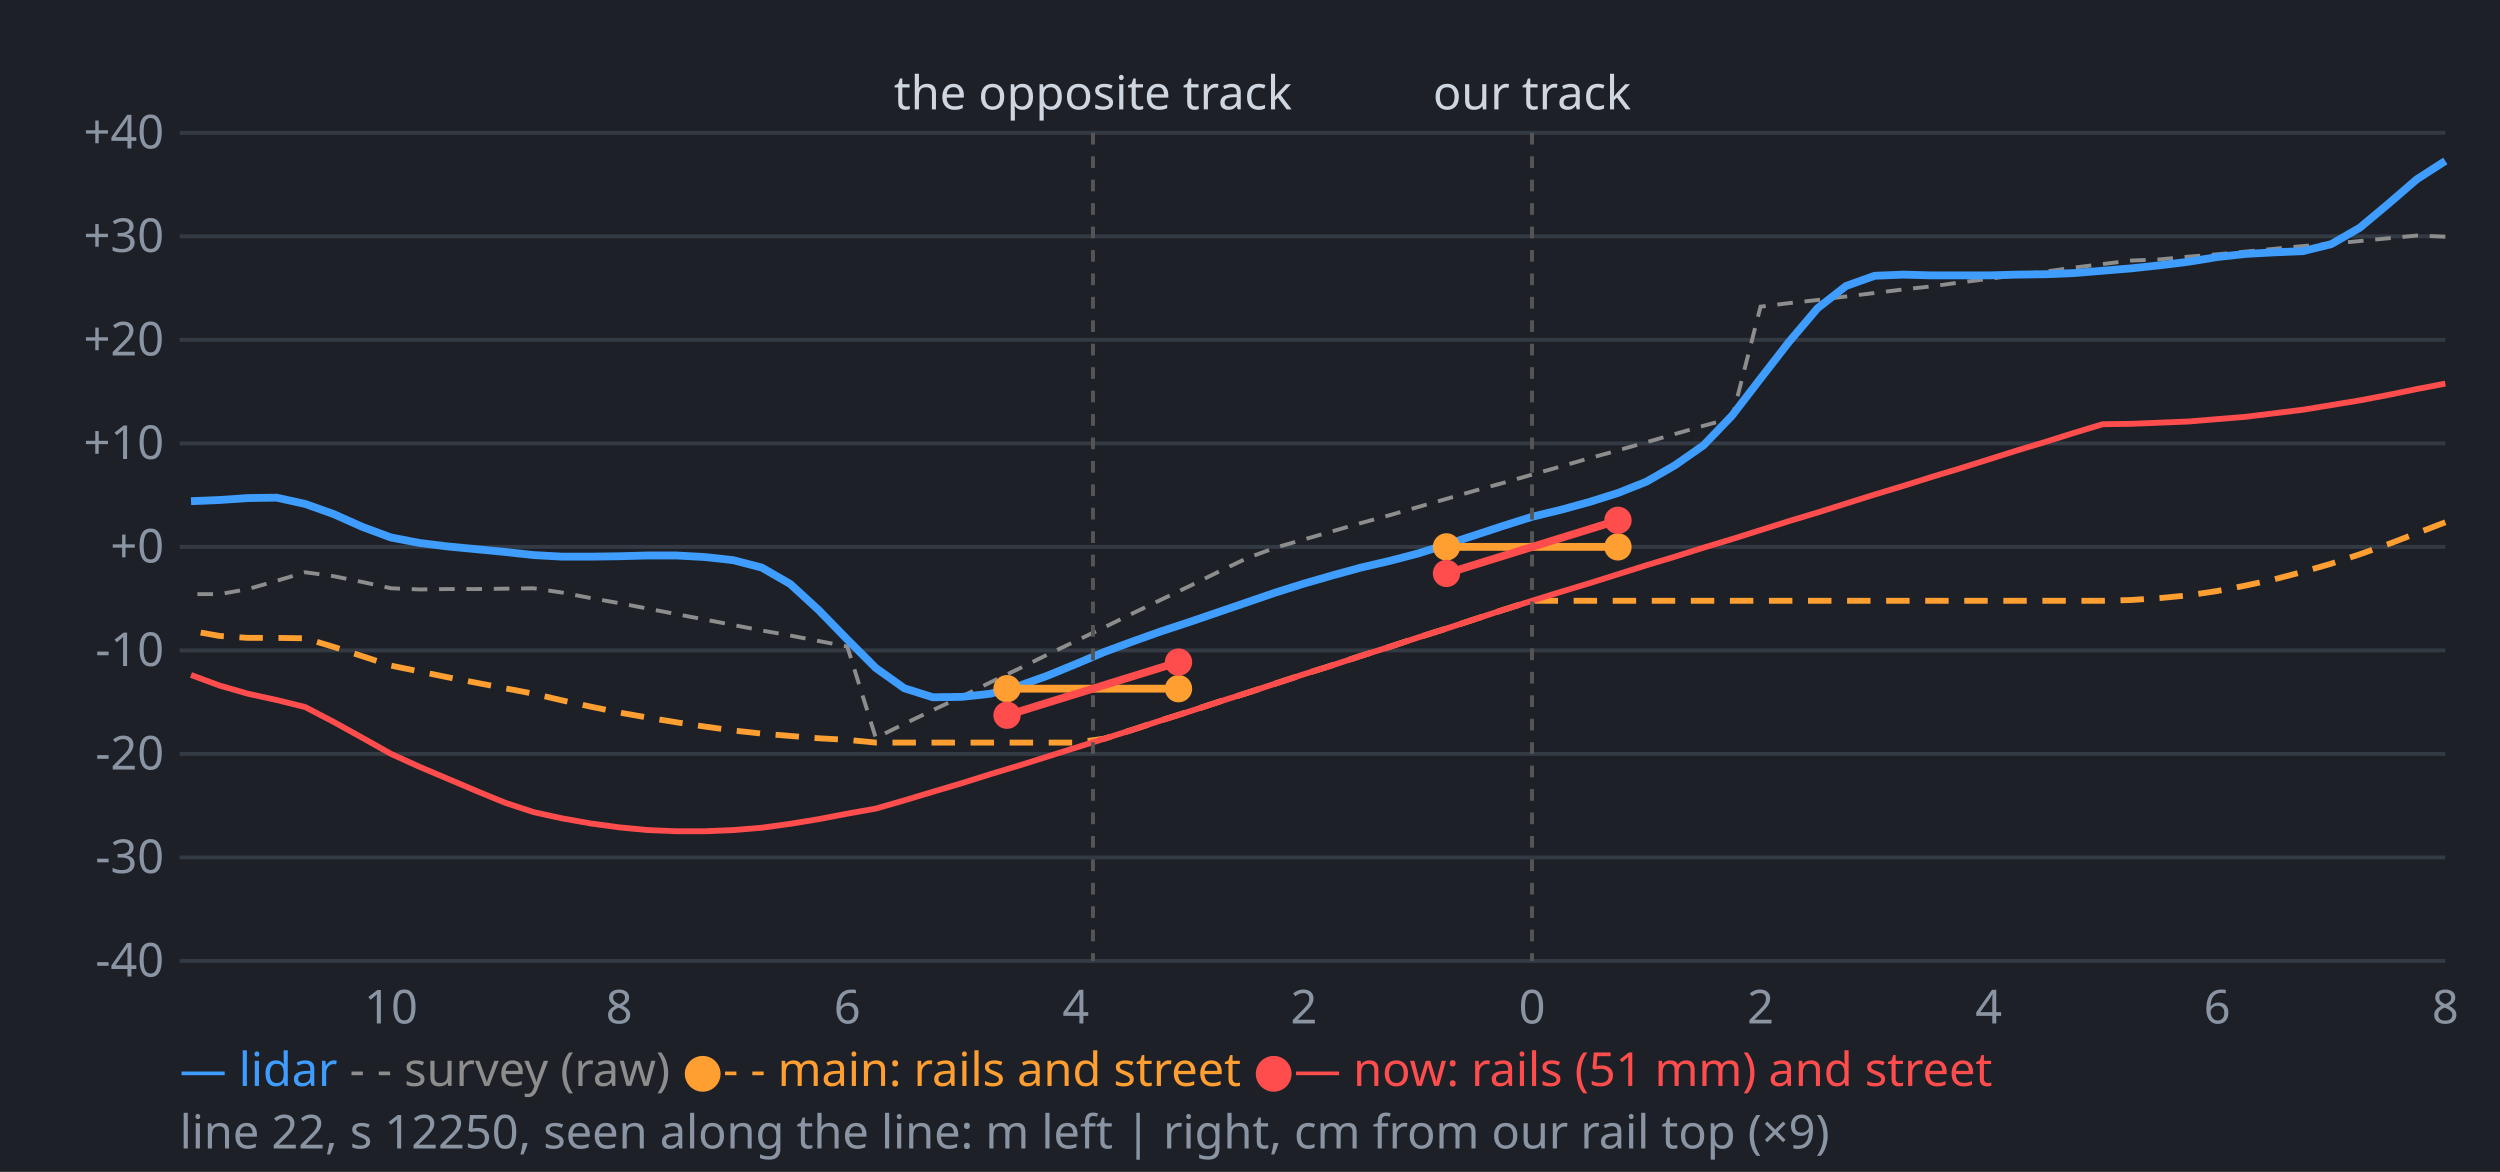
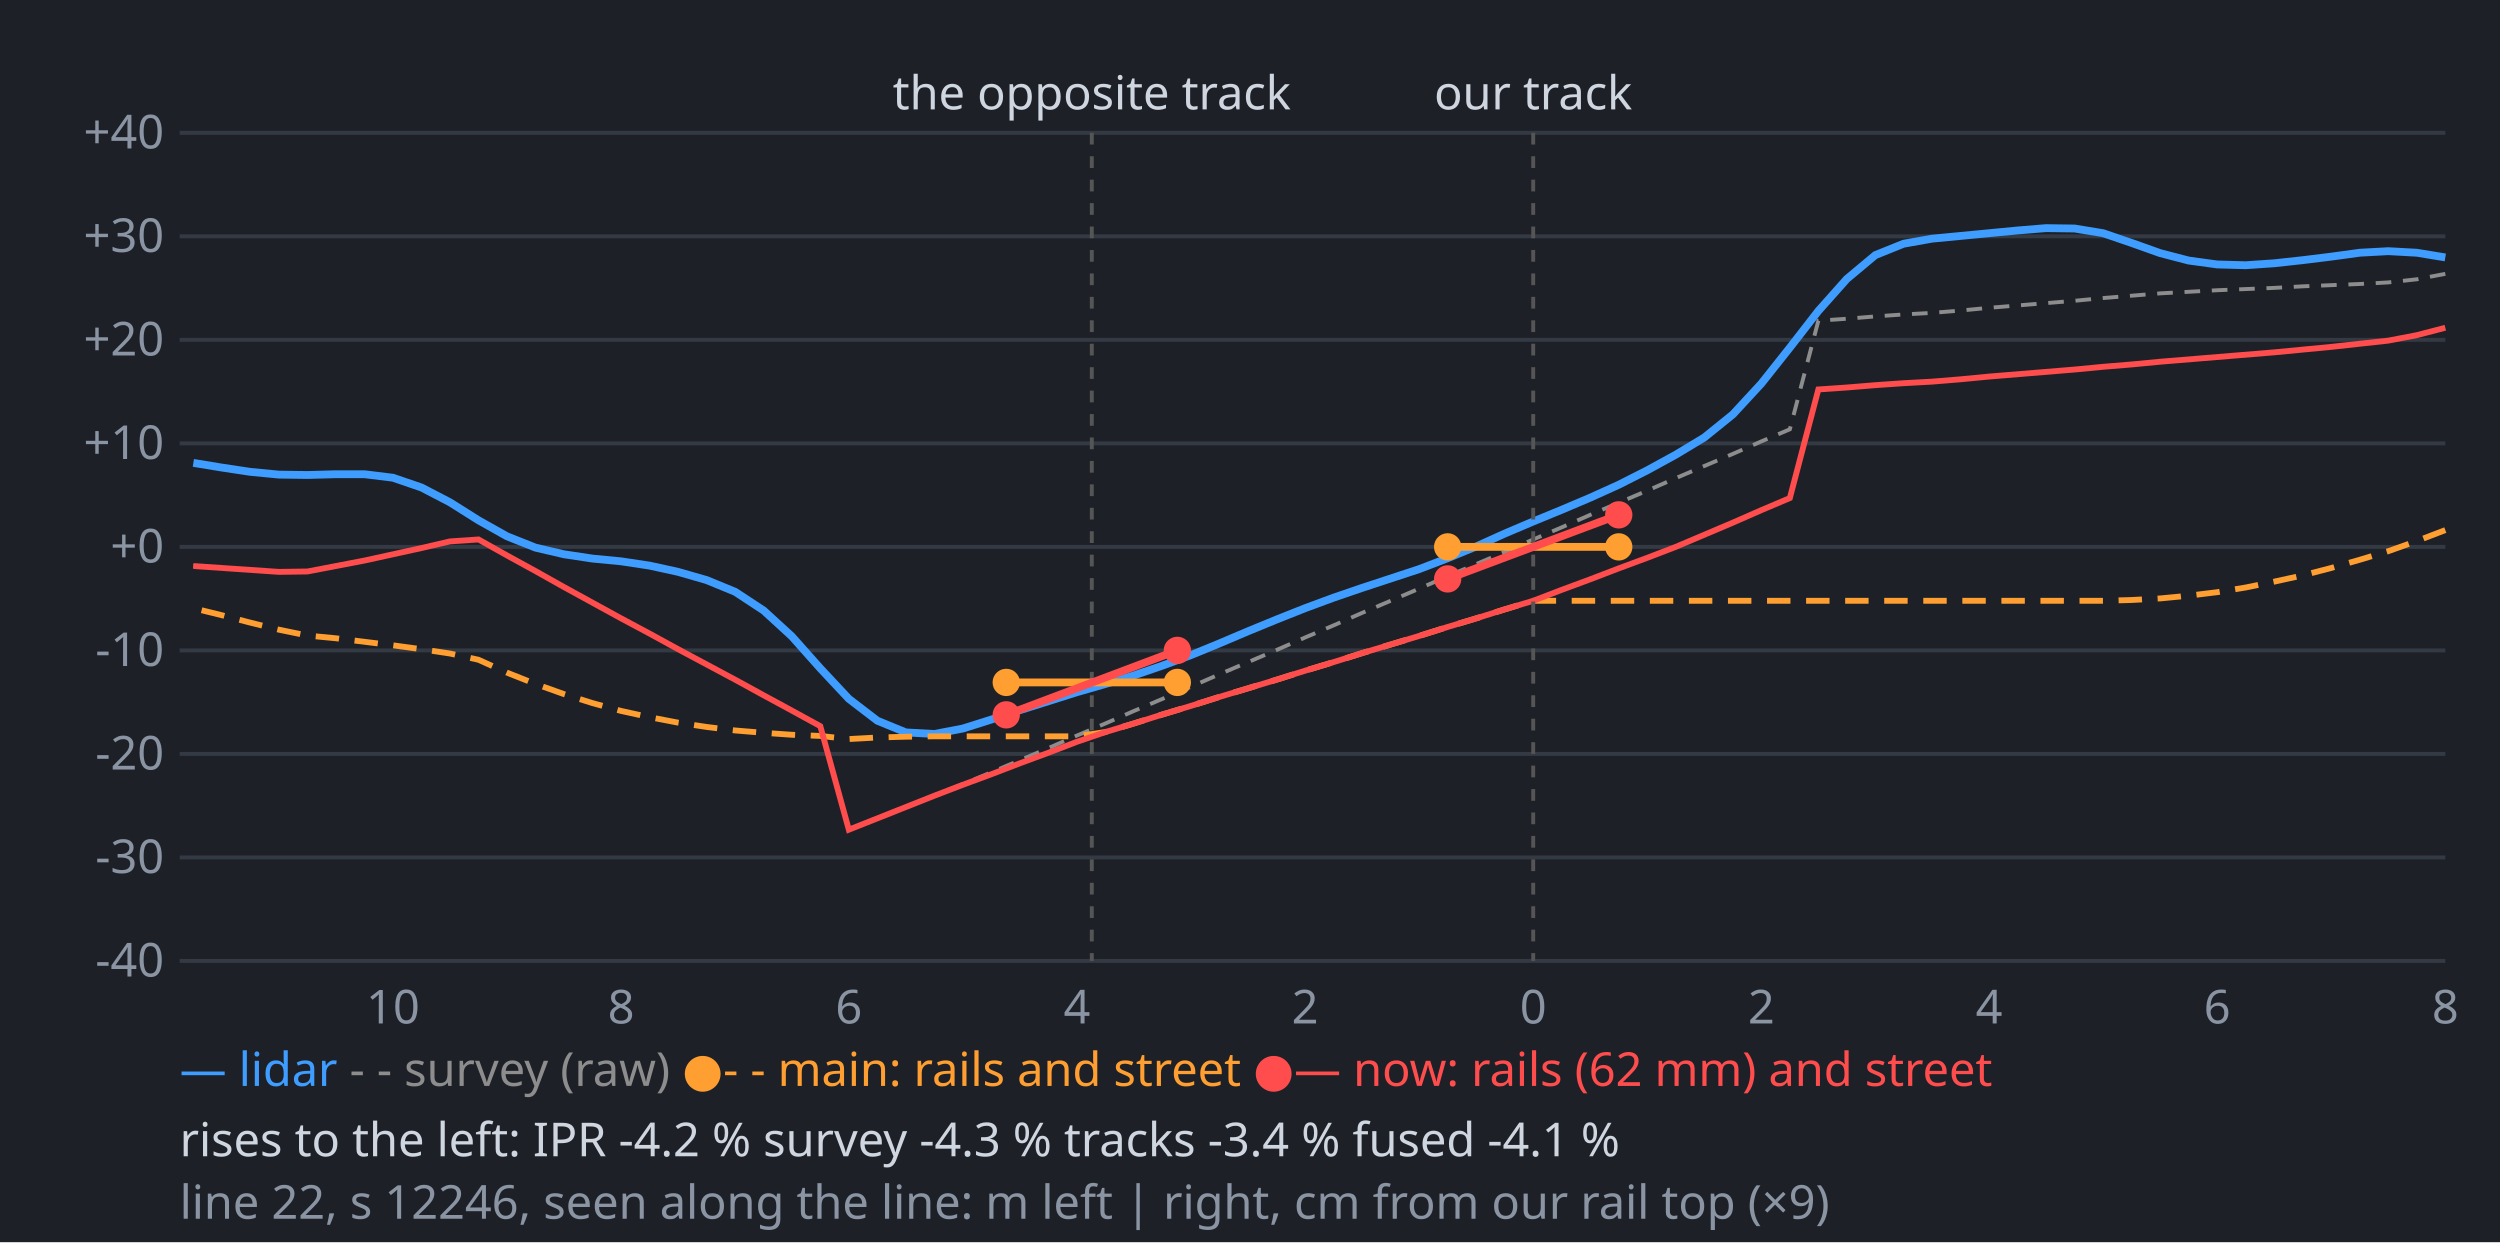
- <svg xmlns="http://www.w3.org/2000/svg" viewBox="0 0 640 300" font-family="sans-serif" font-size="12">
-   <rect width="640" height="300" fill="#1d2127" />
+ <svg xmlns="http://www.w3.org/2000/svg" viewBox="0 0 640 318" font-family="sans-serif" font-size="12">
+   <rect width="640" height="318" fill="#1d2127" />
  <line x1="46" x2="626" y1="246.0" y2="246.0" stroke="#333a44" />
  <text x="42" y="250.0" fill="#8a94a3" text-anchor="end">-40</text>
  <line x1="46" x2="626" y1="219.5" y2="219.5" stroke="#333a44" />
  <text x="42" y="223.5" fill="#8a94a3" text-anchor="end">-30</text>
  <line x1="46" x2="626" y1="193.0" y2="193.0" stroke="#333a44" />
  <text x="42" y="197.0" fill="#8a94a3" text-anchor="end">-20</text>
  <line x1="46" x2="626" y1="166.5" y2="166.5" stroke="#333a44" />
  <text x="42" y="170.5" fill="#8a94a3" text-anchor="end">-10</text>
  <line x1="46" x2="626" y1="140.0" y2="140.0" stroke="#333a44" />
  <text x="42" y="144.0" fill="#8a94a3" text-anchor="end">+0</text>
  <line x1="46" x2="626" y1="113.5" y2="113.5" stroke="#333a44" />
  <text x="42" y="117.5" fill="#8a94a3" text-anchor="end">+10</text>
  <line x1="46" x2="626" y1="87.0" y2="87.0" stroke="#333a44" />
  <text x="42" y="91.0" fill="#8a94a3" text-anchor="end">+20</text>
  <line x1="46" x2="626" y1="60.5" y2="60.5" stroke="#333a44" />
  <text x="42" y="64.5" fill="#8a94a3" text-anchor="end">+30</text>
  <line x1="46" x2="626" y1="34.0" y2="34.0" stroke="#333a44" />
  <text x="42" y="38.0" fill="#8a94a3" text-anchor="end">+40</text>
  <text x="626.0" y="262" fill="#8a94a3" text-anchor="middle">8</text>
  <text x="567.6" y="262" fill="#8a94a3" text-anchor="middle">6</text>
-   <text x="509.1" y="262" fill="#8a94a3" text-anchor="middle">4</text>
-   <text x="450.7" y="262" fill="#8a94a3" text-anchor="middle">2</text>
-   <text x="392.2" y="262" fill="#8a94a3" text-anchor="middle">0</text>
-   <text x="333.8" y="262" fill="#8a94a3" text-anchor="middle">2</text>
-   <text x="275.4" y="262" fill="#8a94a3" text-anchor="middle">4</text>
-   <text x="216.9" y="262" fill="#8a94a3" text-anchor="middle">6</text>
-   <text x="158.5" y="262" fill="#8a94a3" text-anchor="middle">8</text>
-   <text x="100.1" y="262" fill="#8a94a3" text-anchor="middle">10</text>
-   <polyline fill="none" stroke="#8d8d8d" stroke-width="1" stroke-dasharray="4 3" points="626.0,60.6 618.7,60.3 611.4,61.0 604.1,61.7 596.8,62.4 589.5,63.0 582.2,63.7 574.9,64.4 567.6,65.1 560.3,65.7 553.0,66.4 545.6,66.7 538.3,67.6 531.0,68.5 523.7,69.5 516.4,70.4 509.1,71.4 501.8,72.3 494.5,73.3 487.2,74.1 479.9,75.0 472.6,75.9 465.3,76.8 458.0,77.6 450.7,78.5 443.4,107.0 436.1,109.0 428.8,111.1 421.5,113.2 414.2,115.3 406.9,117.3 399.6,119.4 392.2,121.5 384.9,123.6 377.6,125.6 370.3,127.7 363.0,129.8 355.7,131.9 348.4,133.9 341.1,136.0 333.8,138.1 326.5,140.2 319.2,142.9 311.9,146.4 304.6,150.0 297.3,153.5 290.0,157.0 282.7,160.6 275.4,164.1 268.1,167.6 260.8,171.2 253.5,174.7 246.2,178.3 238.8,181.8 231.5,185.3 224.2,188.9 216.9,165.5 209.6,164.1 202.3,162.7 195.0,161.4 187.7,160.0 180.4,158.6 173.1,157.2 165.8,155.8 158.5,154.4 151.2,153.1 143.9,151.7 136.6,150.6 129.3,150.7 122.0,150.8 114.7,150.8 107.4,150.9 100.1,150.6 92.8,149.0 85.4,147.5 78.1,146.5 70.8,148.7 63.5,150.8 56.2,152.1 48.9,152.1" />
-   <polyline fill="none" stroke="#3e9dff" stroke-width="2" points="626.0,41.2 618.7,45.9 611.4,52.2 604.1,58.3 596.8,62.5 589.5,64.3 582.2,64.6 574.9,65.0 567.6,65.8 560.3,67.0 553.0,67.9 545.6,68.7 538.3,69.3 531.0,69.9 523.7,70.2 516.4,70.3 509.1,70.5 501.8,70.5 494.5,70.5 487.2,70.3 479.9,70.6 472.6,73.2 465.3,78.9 458.0,87.5 450.7,96.9 443.4,106.4 436.1,114.0 428.8,119.1 421.5,123.3 414.2,126.2 406.9,128.5 399.6,130.5 392.2,132.3 384.9,134.6 377.6,137.0 370.3,139.4 363.0,141.7 355.7,143.6 348.4,145.3 341.1,147.3 333.8,149.4 326.5,151.7 319.2,154.2 311.9,156.7 304.6,159.2 297.3,161.6 290.0,164.2 282.7,166.9 275.4,170.0 268.1,173.0 260.8,175.6 253.5,177.6 246.2,178.4 238.8,178.5 231.5,176.2 224.2,171.0 216.9,163.7 209.6,156.2 202.3,149.5 195.0,145.3 187.7,143.4 180.4,142.6 173.1,142.2 165.8,142.2 158.5,142.4 151.2,142.5 143.9,142.5 136.6,142.1 129.3,141.3 122.0,140.6 114.7,139.9 107.4,139.0 100.1,137.6 92.8,134.9 85.4,131.6 78.1,129.0 70.8,127.4 63.5,127.5 56.2,128.0 48.9,128.3" />
-   <polyline fill="none" stroke="#ff9e31" stroke-width="1.5" stroke-dasharray="6 4" points="626.0,133.7 618.7,136.5 611.4,139.3 604.1,141.9 596.8,144.3 589.5,146.4 582.2,148.3 574.9,149.9 567.6,151.3 560.3,152.4 553.0,153.1 545.6,153.6 538.3,153.8 531.0,153.8 523.7,153.8 516.4,153.8 509.1,153.8 501.8,153.8 494.5,153.8 487.2,153.8 479.9,153.8 472.6,153.8 465.3,153.8 458.0,153.8 450.7,153.8 443.4,153.8 436.1,153.8 428.8,153.8 421.5,153.8 414.2,153.8 406.9,153.8 399.6,153.8 392.2,153.8 384.9,156.1 377.6,158.5 370.3,160.9 363.0,163.2 355.7,165.6 348.4,167.9 341.1,170.3 333.8,172.6 326.5,175.0 319.2,177.4 311.9,179.7 304.6,182.1 297.3,184.4 290.0,186.8 282.7,189.1 275.4,190.1 268.1,190.1 260.8,190.1 253.5,190.1 246.2,190.1 238.8,190.1 231.5,190.1 224.2,190.1 216.9,189.4 209.6,189.0 202.3,188.4 195.0,187.8 187.7,187.0 180.4,186.0 173.1,184.9 165.8,183.7 158.5,182.4 151.2,180.9 143.9,179.3 136.6,177.6 129.3,176.2 122.0,174.8 114.7,173.4 107.4,171.9 100.1,170.4 92.8,168.0 85.4,165.6 78.1,163.4 70.8,163.3 63.5,163.3 56.2,162.8 48.9,161.5" />
-   <polyline fill="none" stroke="#ff4d4d" stroke-width="1.5" points="626.0,98.2 618.7,99.6 611.4,101.1 604.1,102.5 596.8,103.7 589.5,104.9 582.2,105.8 574.9,106.7 567.6,107.3 560.3,107.9 553.0,108.2 545.6,108.5 538.3,108.6 531.0,110.8 523.7,113.1 516.4,115.3 509.1,117.6 501.8,119.9 494.5,122.1 487.2,124.4 479.9,126.6 472.6,128.9 465.3,131.2 458.0,133.4 450.7,135.7 443.4,138.0 436.1,140.2 428.8,142.5 421.5,144.7 414.2,147.0 406.9,149.3 399.6,151.5 392.2,153.8 384.9,156.1 377.6,158.5 370.3,160.9 363.0,163.2 355.7,165.6 348.4,167.9 341.1,170.3 333.8,172.6 326.5,175.0 319.2,177.4 311.9,179.7 304.6,182.1 297.3,184.4 290.0,186.8 282.7,189.1 275.4,191.4 268.1,193.7 260.8,196.0 253.5,198.2 246.2,200.5 238.8,202.7 231.5,204.9 224.2,207.0 216.9,208.3 209.6,209.7 202.3,210.9 195.0,211.9 187.7,212.5 180.4,212.8 173.1,212.8 165.8,212.5 158.5,211.8 151.2,210.8 143.9,209.5 136.6,207.9 129.3,205.5 122.0,202.5 114.7,199.4 107.4,196.3 100.1,193.0 92.8,188.9 85.4,184.8 78.1,181.0 70.8,179.2 63.5,177.6 56.2,175.5 48.9,172.8" />
-   <line x1="392.2" x2="392.2" y1="34" y2="246" stroke="#555" stroke-dasharray="3 3" />
-   <text x="392.2" y="28" fill="#cfd6df" text-anchor="middle">our track</text>
-   <line x1="370.3" y1="140.0" x2="414.2" y2="140.0" stroke="#ff9e31" stroke-width="2" />
-   <circle cx="370.3" cy="140.0" r="3.5" fill="#ff9e31" />
-   <circle cx="414.2" cy="140.0" r="3.5" fill="#ff9e31" />
-   <line x1="370.3" y1="146.8" x2="414.2" y2="133.2" stroke="#ff4d4d" stroke-width="2" />
-   <circle cx="370.3" cy="146.8" r="3.5" fill="#ff4d4d" />
-   <circle cx="414.2" cy="133.2" r="3.5" fill="#ff4d4d" />
-   <line x1="279.8" x2="279.8" y1="34" y2="246" stroke="#555" stroke-dasharray="3 3" />
-   <text x="279.8" y="28" fill="#cfd6df" text-anchor="middle">the opposite track</text>
-   <line x1="257.8" y1="176.3" x2="301.7" y2="176.3" stroke="#ff9e31" stroke-width="2" />
-   <circle cx="257.8" cy="176.3" r="3.5" fill="#ff9e31" />
-   <circle cx="301.7" cy="176.3" r="3.5" fill="#ff9e31" />
-   <line x1="257.8" y1="183.1" x2="301.7" y2="169.5" stroke="#ff4d4d" stroke-width="2" />
-   <circle cx="257.8" cy="183.1" r="3.5" fill="#ff4d4d" />
-   <circle cx="301.7" cy="169.5" r="3.5" fill="#ff4d4d" />
+   <text x="509.2" y="262" fill="#8a94a3" text-anchor="middle">4</text>
+   <text x="450.9" y="262" fill="#8a94a3" text-anchor="middle">2</text>
+   <text x="392.5" y="262" fill="#8a94a3" text-anchor="middle">0</text>
+   <text x="334.1" y="262" fill="#8a94a3" text-anchor="middle">2</text>
+   <text x="275.7" y="262" fill="#8a94a3" text-anchor="middle">4</text>
+   <text x="217.3" y="262" fill="#8a94a3" text-anchor="middle">6</text>
+   <text x="159.0" y="262" fill="#8a94a3" text-anchor="middle">8</text>
+   <text x="100.6" y="262" fill="#8a94a3" text-anchor="middle">10</text>
+   <polyline fill="none" stroke="#8d8d8d" stroke-width="1" stroke-dasharray="4 3" points="626.0,70.1 618.7,71.5 611.4,72.3 604.1,72.7 596.8,73.0 589.5,73.3 582.2,73.7 574.9,74.0 567.6,74.3 560.3,74.7 553.0,75.1 545.7,75.7 538.4,76.3 531.1,77.0 523.8,77.6 516.5,78.2 509.2,78.8 501.9,79.5 494.6,80.1 487.3,80.5 480.1,81.0 472.8,81.6 465.5,82.1 458.2,109.9 450.9,113.0 443.6,116.2 436.3,119.3 429.0,122.4 421.7,125.6 414.4,128.7 407.1,131.8 399.8,135.0 392.5,138.1 385.2,141.3 377.9,144.4 370.6,147.5 363.3,150.7 356.0,153.8 348.7,156.9 341.4,160.1 334.1,163.2 326.8,166.4 319.5,169.5 312.2,172.6 304.9,175.8 297.6,178.9 290.3,182.0 283.0,185.2 275.7,188.3 268.4,191.5 261.1,194.6 253.8,197.7 246.5,200.7 239.2,203.6 231.9,206.5 224.6,209.4 217.3,212.3 210.0,185.8 202.7,181.8 195.5,177.9 188.2,174.0 180.9,170.0 173.6,166.1 166.3,162.2 159.0,158.2 151.7,154.2 144.4,150.2 137.1,146.2 129.8,142.1 122.5,138.1 115.2,138.6 107.9,140.2 100.6,141.9 93.3,143.5 86.0,144.9 78.7,146.3 71.4,146.4 64.1,145.9 56.8,145.4 49.5,144.9" />
+   <polyline fill="none" stroke="#3e9dff" stroke-width="2" points="626.0,65.9 618.7,64.7 611.4,64.3 604.1,64.7 596.8,65.7 589.5,66.6 582.2,67.4 574.9,67.9 567.6,67.7 560.3,66.7 553.0,64.8 545.7,62.2 538.4,59.7 531.1,58.5 523.8,58.4 516.5,59.0 509.2,59.7 501.9,60.4 494.6,61.1 487.3,62.4 480.1,65.3 472.8,71.4 465.5,79.6 458.2,89.0 450.9,98.2 443.6,106.1 436.3,112.0 429.0,116.4 421.7,120.4 414.4,124.1 407.1,127.4 399.8,130.5 392.5,133.5 385.2,136.6 377.9,139.9 370.6,142.9 363.3,145.7 356.0,148.1 348.7,150.5 341.4,153.0 334.1,155.7 326.8,158.6 319.5,161.6 312.2,164.7 304.9,167.7 297.6,170.4 290.3,172.9 283.0,175.1 275.7,177.2 268.4,179.5 261.1,181.8 253.8,184.2 246.5,186.5 239.2,187.9 231.9,187.5 224.6,184.5 217.3,178.9 210.0,171.1 202.7,162.9 195.5,156.3 188.2,151.5 180.9,148.5 173.6,146.4 166.3,144.8 159.0,143.7 151.7,143.0 144.4,141.9 137.1,140.2 129.8,137.3 122.5,133.2 115.2,128.6 107.9,124.8 100.6,122.3 93.3,121.4 86.0,121.4 78.7,121.6 71.4,121.5 64.1,120.8 56.8,119.7 49.5,118.5" />
+   <polyline fill="none" stroke="#ff9e31" stroke-width="1.5" stroke-dasharray="6 4" points="626.0,135.7 618.7,138.5 611.4,141.1 604.1,143.3 596.8,145.4 589.5,147.3 582.2,148.9 574.9,150.4 567.6,151.6 560.3,152.5 553.0,153.2 545.7,153.6 538.4,153.8 531.1,153.8 523.8,153.8 516.5,153.8 509.2,153.8 501.9,153.8 494.6,153.8 487.3,153.8 480.1,153.8 472.8,153.8 465.5,153.8 458.2,153.8 450.9,153.8 443.6,153.8 436.3,153.8 429.0,153.8 421.7,153.8 414.4,153.8 407.1,153.8 399.8,153.8 392.5,153.8 385.2,156.0 377.9,158.3 370.6,160.5 363.3,162.8 356.0,165.0 348.7,167.2 341.4,169.5 334.1,171.7 326.8,174.0 319.5,176.2 312.2,178.4 304.9,180.7 297.6,182.9 290.3,185.2 283.0,187.4 275.7,188.5 268.4,188.5 261.1,188.5 253.8,188.5 246.5,188.5 239.2,188.5 231.9,188.6 224.6,188.8 217.3,189.2 210.0,188.4 202.7,188.1 195.5,187.6 188.2,187.0 180.9,186.1 173.6,185.0 166.3,183.6 159.0,182.0 151.7,180.0 144.4,177.7 137.1,175.1 129.8,172.2 122.5,168.9 115.2,167.3 107.9,166.2 100.6,165.2 93.3,164.3 86.0,163.4 78.7,162.7 71.4,161.2 64.1,159.4 56.8,157.5 49.5,155.7" />
+   <polyline fill="none" stroke="#ff4d4d" stroke-width="1.5" points="626.0,83.9 618.7,85.8 611.4,87.2 604.1,88.0 596.8,88.8 589.5,89.5 582.2,90.2 574.9,90.8 567.6,91.4 560.3,92.0 553.0,92.6 545.7,93.3 538.4,93.9 531.1,94.6 523.8,95.2 516.5,95.8 509.2,96.4 501.9,97.1 494.6,97.7 487.3,98.1 480.1,98.6 472.8,99.2 465.5,99.7 458.2,127.5 450.9,130.6 443.6,133.8 436.3,136.9 429.0,140.0 421.7,142.8 414.4,145.5 407.1,148.3 399.8,151.0 392.5,153.8 385.2,156.0 377.9,158.3 370.6,160.5 363.3,162.8 356.0,165.0 348.7,167.2 341.4,169.5 334.1,171.7 326.8,174.0 319.5,176.2 312.2,178.4 304.9,180.7 297.6,182.9 290.3,185.2 283.0,187.4 275.7,189.9 268.4,192.7 261.1,195.4 253.8,198.2 246.5,200.9 239.2,203.7 231.9,206.6 224.6,209.5 217.3,212.4 210.0,185.9 202.7,181.9 195.5,178.0 188.2,174.0 180.9,170.1 173.6,166.2 166.3,162.2 159.0,158.3 151.7,154.3 144.4,150.3 137.1,146.2 129.8,142.2 122.5,138.1 115.2,138.6 107.9,140.3 100.6,141.9 93.3,143.5 86.0,144.9 78.7,146.3 71.4,146.4 64.1,145.9 56.8,145.4 49.5,144.9" />
+   <line x1="392.5" x2="392.5" y1="34" y2="246" stroke="#555" stroke-dasharray="3 3" />
+   <text x="392.5" y="28" fill="#cfd6df" text-anchor="middle">our track</text>
+   <line x1="370.6" y1="140.0" x2="414.4" y2="140.0" stroke="#ff9e31" stroke-width="2" />
+   <circle cx="370.6" cy="140.0" r="3.5" fill="#ff9e31" />
+   <circle cx="414.4" cy="140.0" r="3.5" fill="#ff9e31" />
+   <line x1="370.6" y1="148.2" x2="414.4" y2="131.8" stroke="#ff4d4d" stroke-width="2" />
+   <circle cx="370.6" cy="148.2" r="3.5" fill="#ff4d4d" />
+   <circle cx="414.4" cy="131.8" r="3.5" fill="#ff4d4d" />
+   <line x1="279.5" x2="279.5" y1="34" y2="246" stroke="#555" stroke-dasharray="3 3" />
+   <text x="279.5" y="28" fill="#cfd6df" text-anchor="middle">the opposite track</text>
+   <line x1="257.6" y1="174.7" x2="301.4" y2="174.7" stroke="#ff9e31" stroke-width="2" />
+   <circle cx="257.6" cy="174.7" r="3.5" fill="#ff9e31" />
+   <circle cx="301.4" cy="174.7" r="3.5" fill="#ff9e31" />
+   <line x1="257.6" y1="183.0" x2="301.4" y2="166.5" stroke="#ff4d4d" stroke-width="2" />
+   <circle cx="257.6" cy="183.0" r="3.5" fill="#ff4d4d" />
+   <circle cx="301.4" cy="166.5" r="3.5" fill="#ff4d4d" />
  <text x="46" y="278" fill="#cfd6df">
    <tspan fill="#3e9dff">— lidar</tspan>
    <tspan fill="#8d8d8d">- - survey (raw)</tspan>
    <tspan fill="#ff9e31">●- - main: rails and street</tspan>
-     <tspan fill="#ff4d4d">●— now: rails (51 mm) and street</tspan>
+     <tspan fill="#ff4d4d">●— now: rails (62 mm) and street</tspan>
  </text>
-   <text x="46" y="294" fill="#8a94a3">line 22, s 12250, seen along the line: m left | right, cm from our rail top (×9)</text>
+   <text x="46" y="312" fill="#8a94a3">line 22, s 12246, seen along the line: m left | right, cm from our rail top (×9)</text>
+   <text x="46" y="296" fill="#cfd6df">rises to the left: IPR -4.2 %  survey -4.3 %  tracks -3.4 %  fused -4.1 %</text>
</svg>
